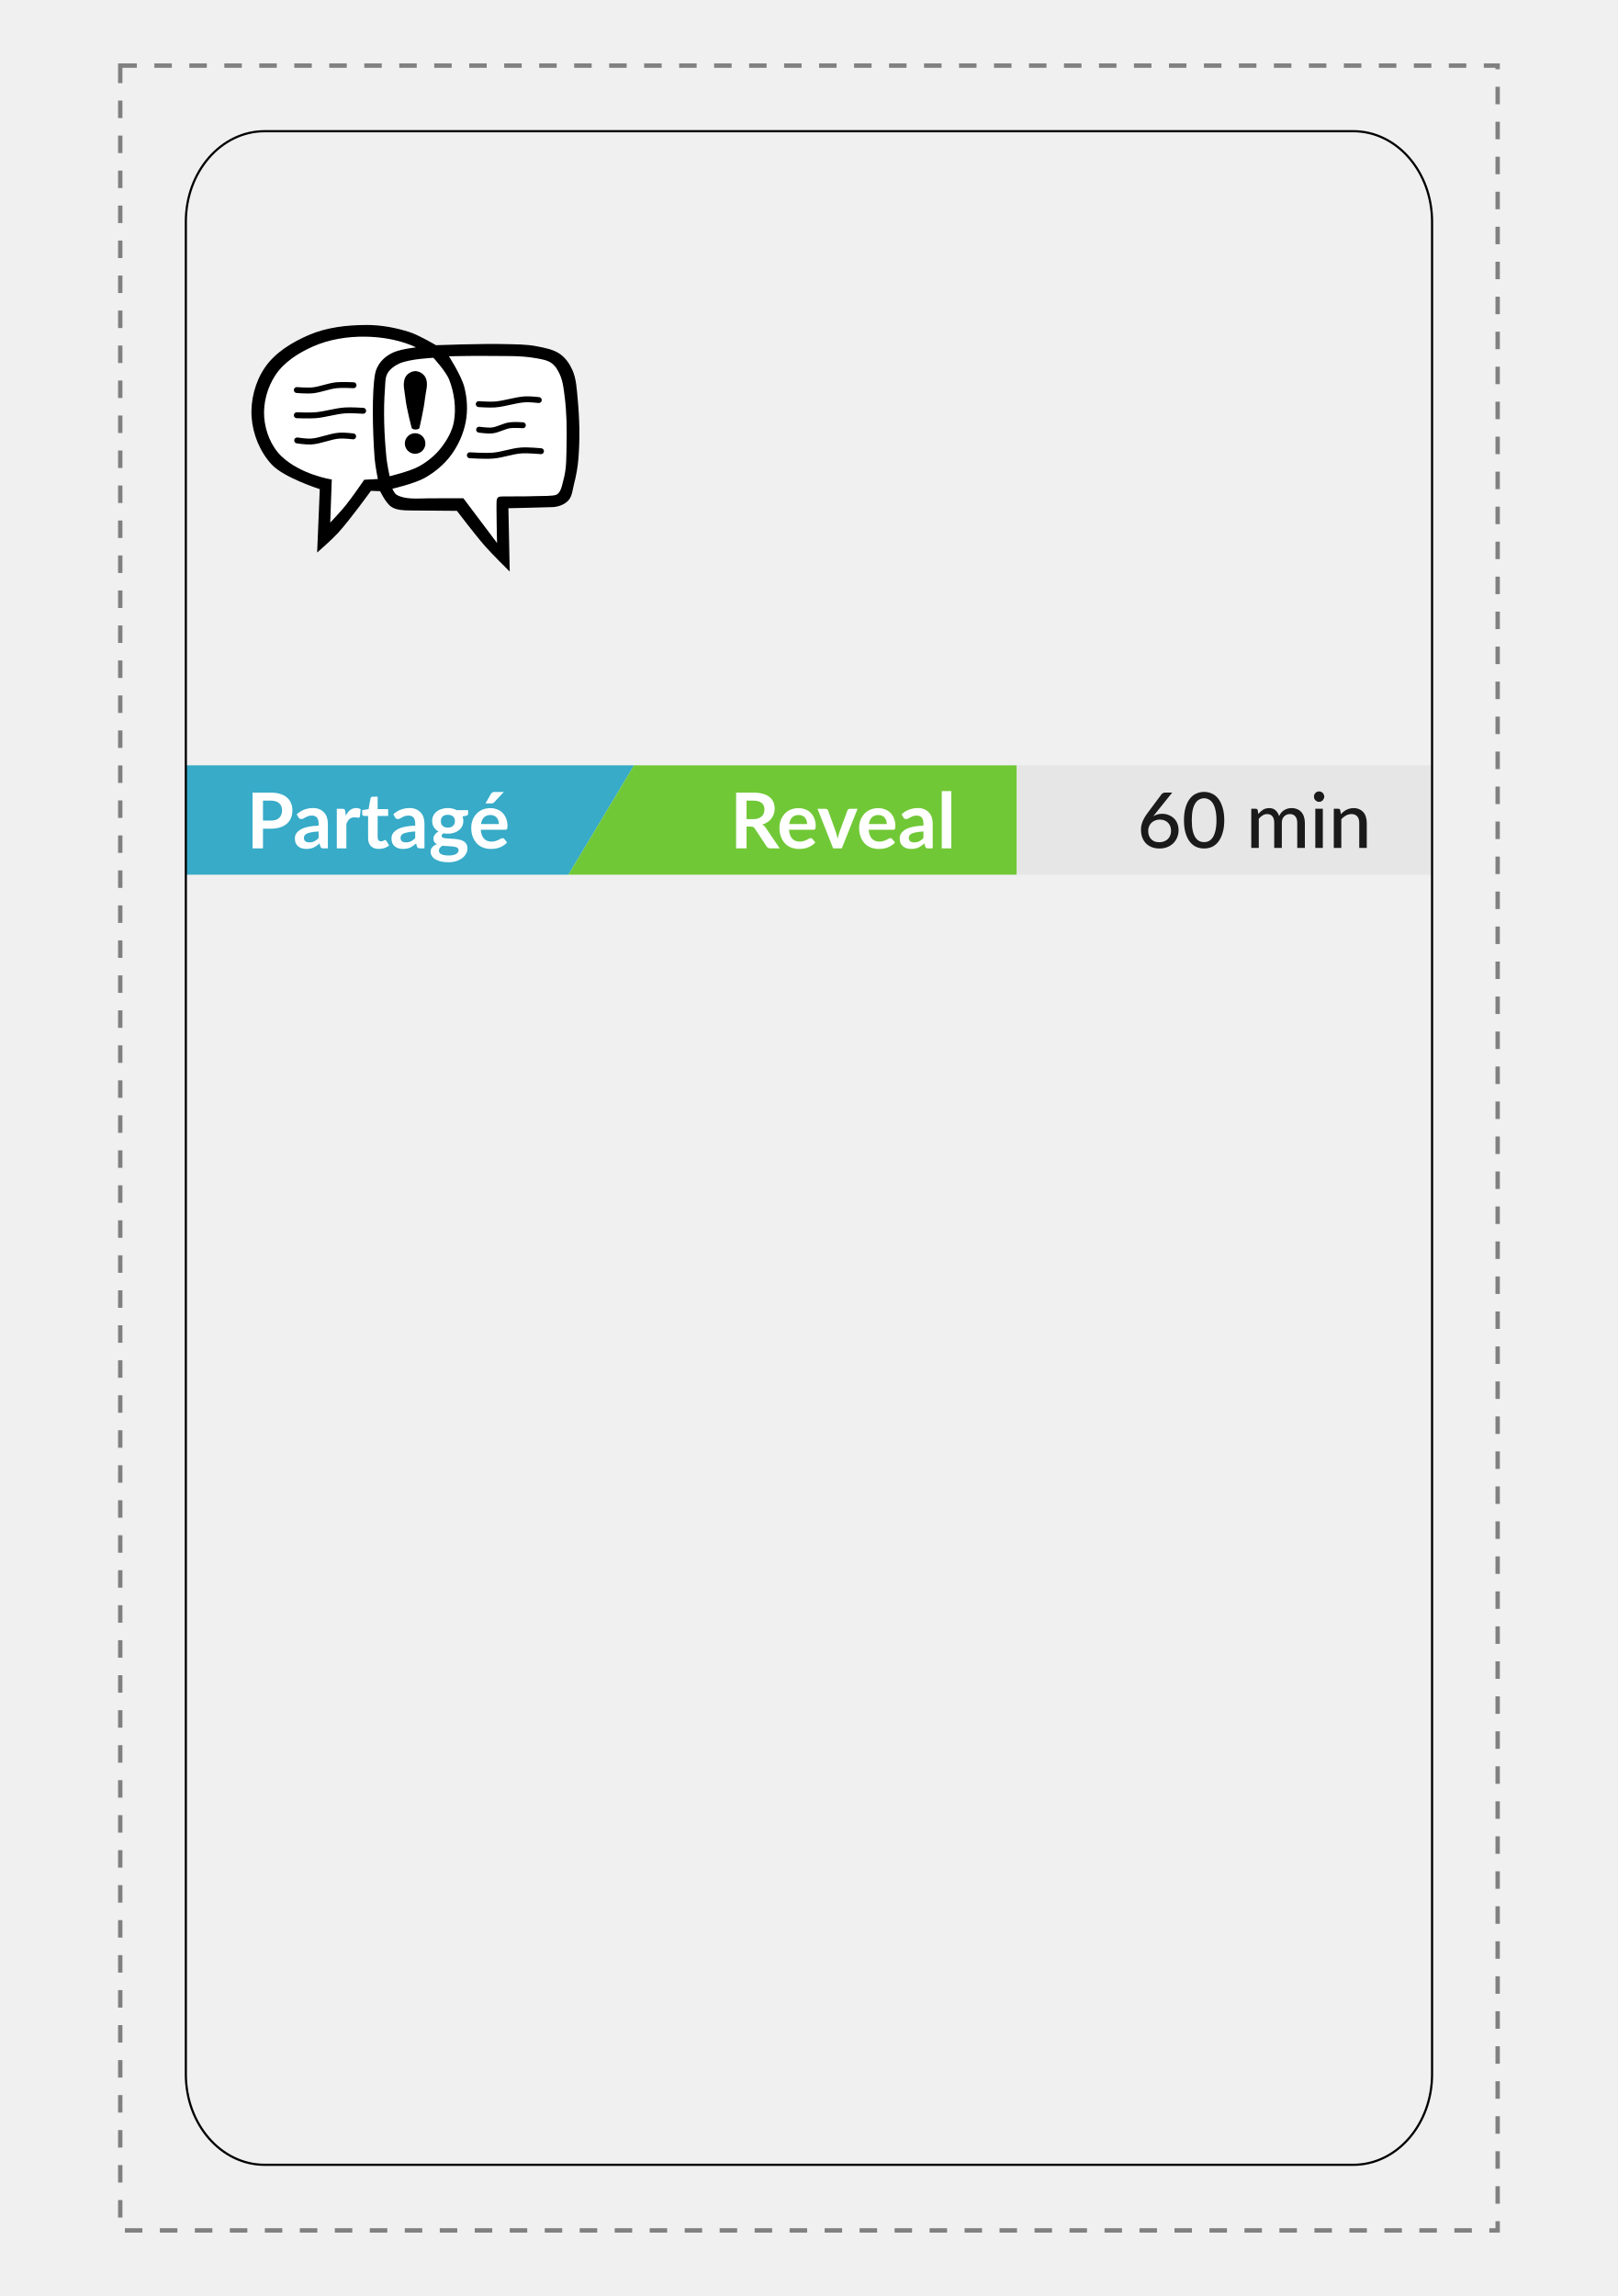
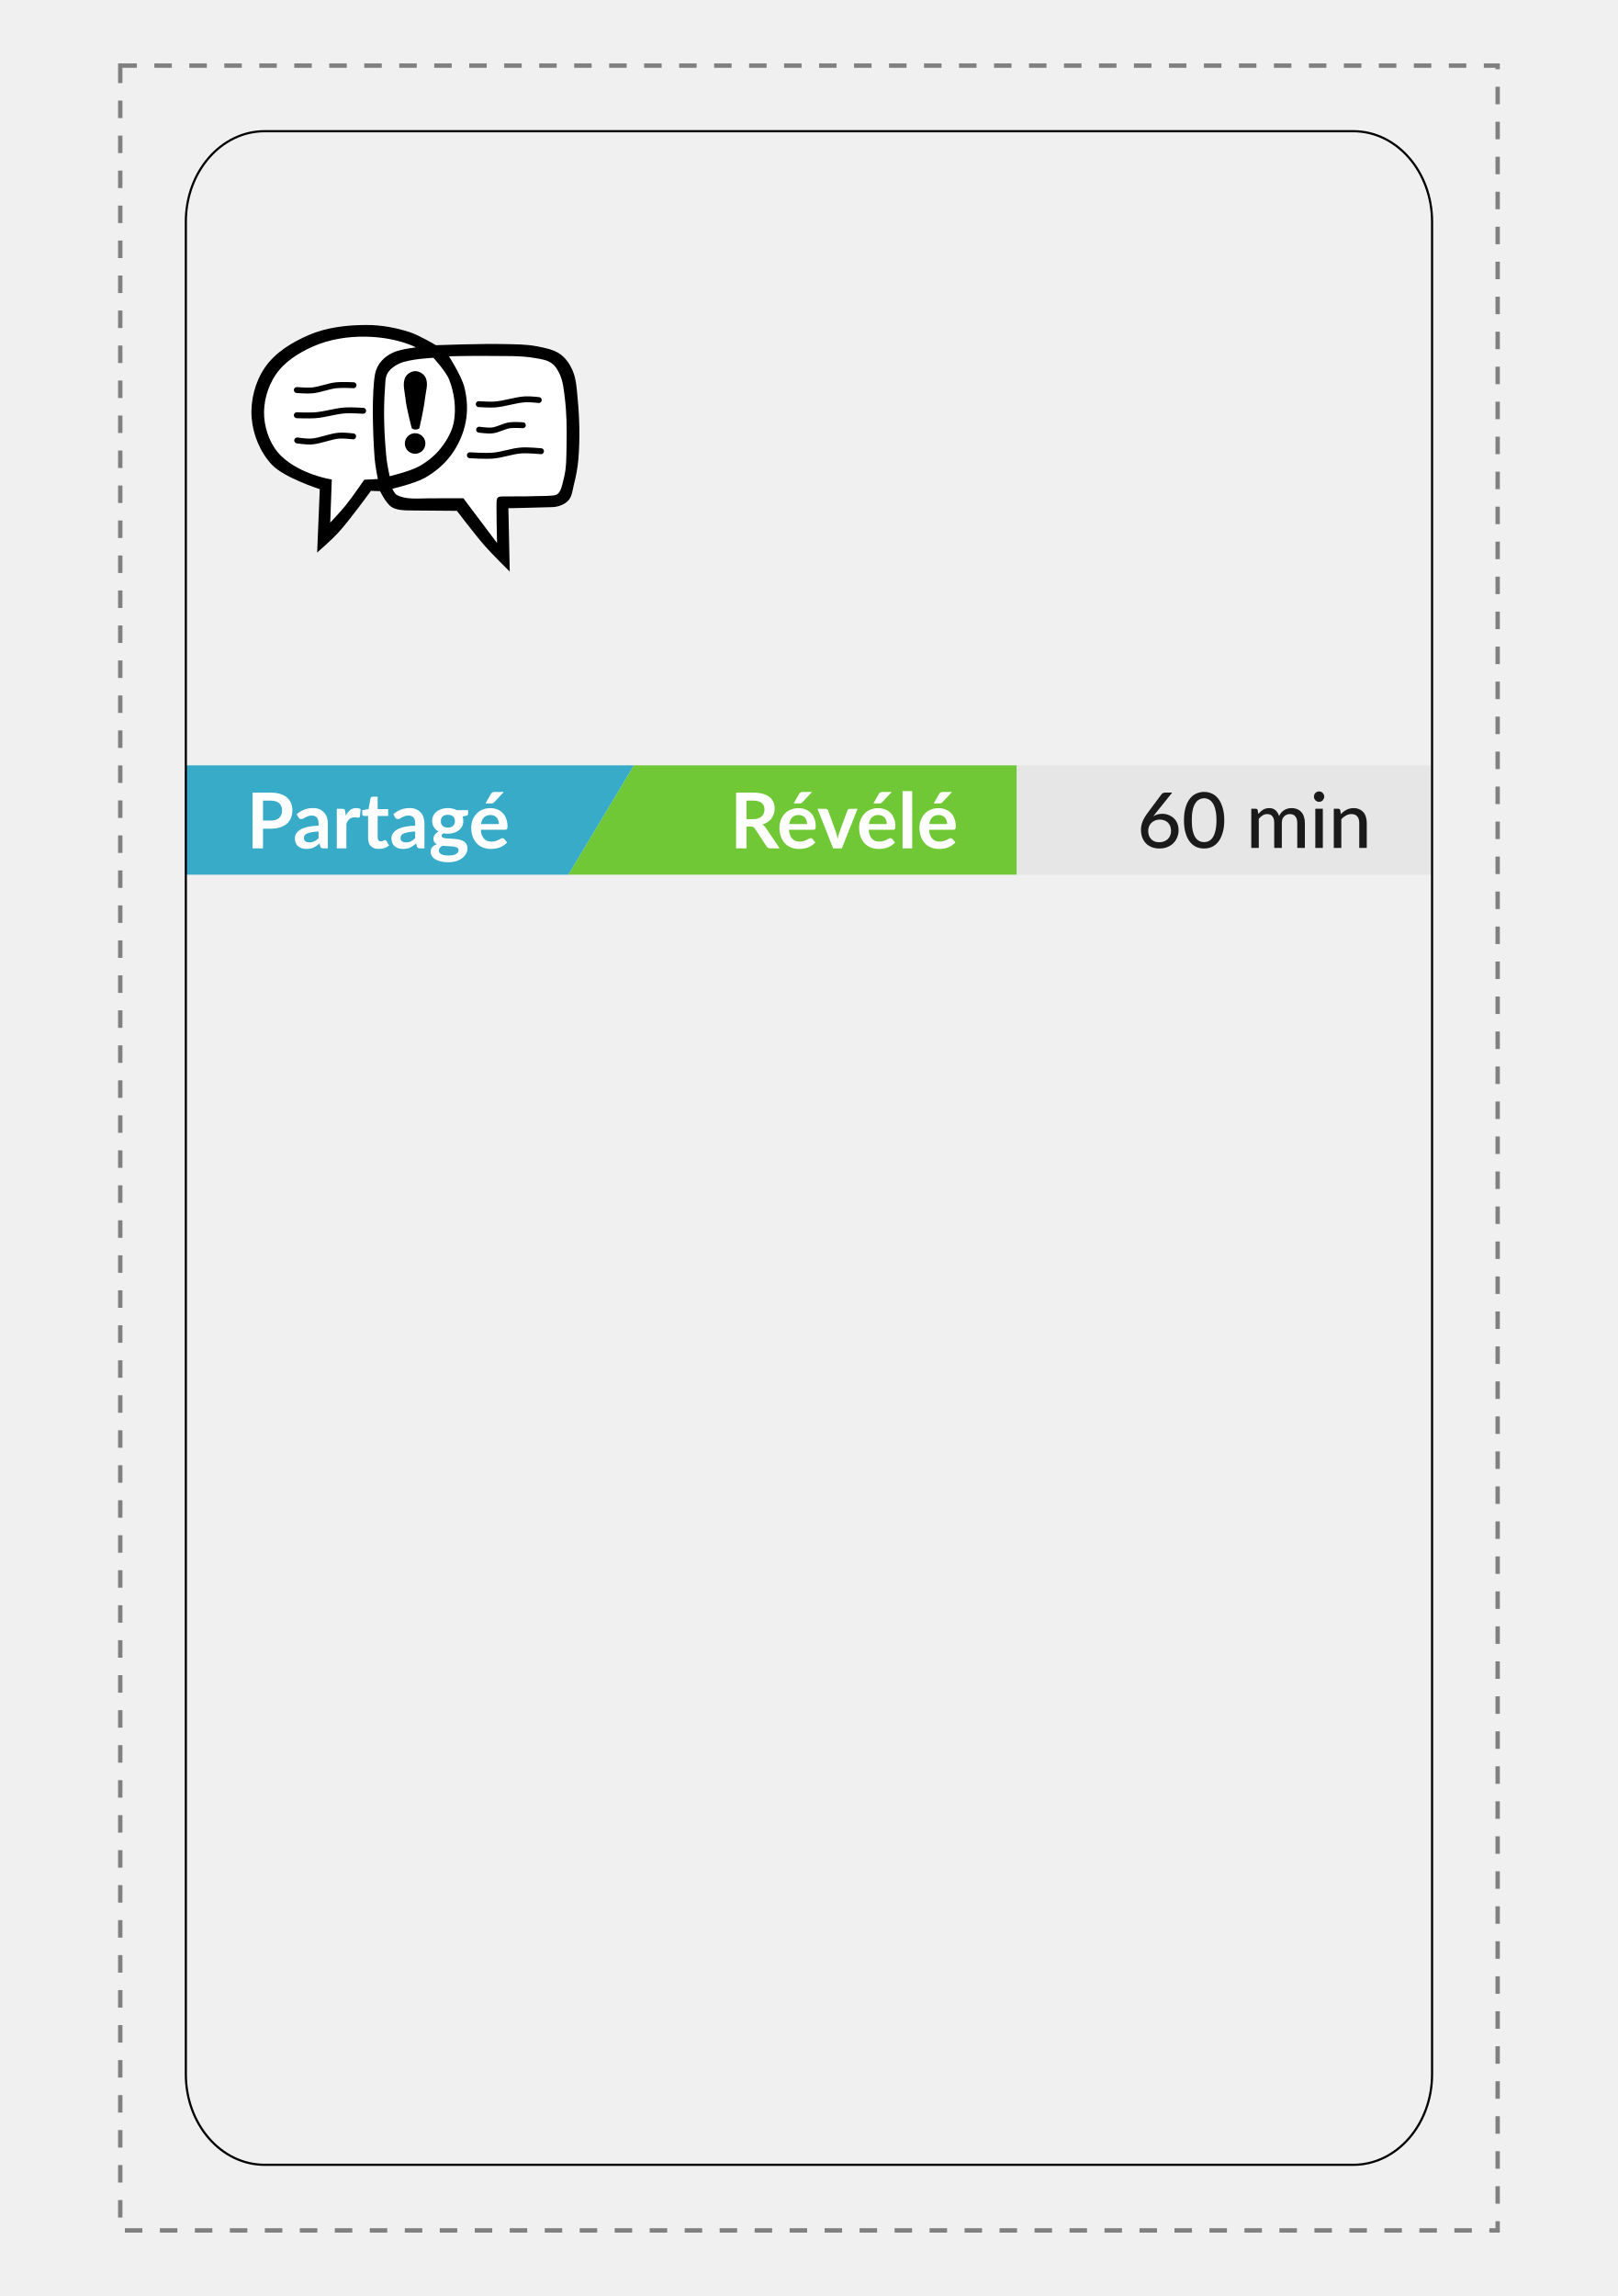
<svg xmlns="http://www.w3.org/2000/svg" xmlns:xlink="http://www.w3.org/1999/xlink" width="74mm" height="105mm" viewBox="0 0 262.205 372.047" id="svg2" version="1.1" enable-background="new">
  <defs id="defs4" />
  <g id="layer1" transform="translate(0,-680.315)" style="display:inline">
    <path style="fill:none;fill-rule:evenodd;stroke:#808080;stroke-width:0.709;stroke-linecap:butt;stroke-linejoin:miter;stroke-miterlimit:4;stroke-dasharray:2.835, 2.835;stroke-dashoffset:0;stroke-opacity:1" d="m 19.488,690.945 0,350.787 223.228,0 0,-350.787 z" id="path3350" transform="translate(4.3385302e-7,8.6660179e-6)" />
  </g>
  <g id="layer6" style="display:inline">
    <path style="fill:none;fill-rule:evenodd;stroke:none;stroke-width:1px;stroke-linecap:butt;stroke-linejoin:miter;stroke-opacity:1" d="m 40.748,31.89 0,81.496 53.15,0 0,-81.496 -53.15,0" id="path4275" />
    <g transform="matrix(0.8986734,0,0,0.8986733,-12.18227,3.154452)" id="layer11">
      <g id="g4701">
        <path style="fill:#000000;fill-opacity:1;stroke:#000000;stroke-width:0.265px;stroke-linecap:butt;stroke-linejoin:miter;stroke-opacity:1" d="m 70.893,95.817 0.468,-11.225 c 0,0 -6.466,-2.041 -8.686,-4.41 -2.088,-2.228 -3.383,-5.374 -3.608,-8.419 -0.226,-3.055 0.62,-6.351 2.339,-8.887 1.85,-2.729 4.92,-4.584 7.951,-5.88 3.197,-1.367 6.801,-1.765 10.278,-1.776 2.63,-0.009 5.28,0.482 7.782,1.293 1.674,0.543 4.724,2.354 4.724,2.354 0,0 8.331,-0.312 12.495,-0.2 1.919,0.051 3.864,0.023 5.746,0.401 1.429,0.287 2.959,0.552 4.143,1.403 0.955,0.686 1.663,1.73 2.138,2.806 0.704,1.595 0.768,3.41 0.935,5.145 0.344,3.57 0.42,7.183 0.134,10.758 -0.124,1.555 -0.41,3.101 -0.802,4.61 -0.255,0.982 -0.303,2.139 -1.002,2.873 -0.696,0.731 -1.798,1.104 -2.806,1.136 -2.66,0.084 -8.018,0.2 -8.018,0.2 l 0.234,11.225 c 0,0 -2.89,-2.846 -4.227,-4.367 -1.798,-2.046 -5.094,-6.39 -5.094,-6.39 0,0 -5.46,-0.036 -8.721,-0.071 -0.924,-0.01 -2.194,-0.047 -3.071,-0.614 C 83.242,87.148 82.185,84.926 82.185,84.926 L 80.381,84.859 c 0,0 -3.778,5.236 -5.947,7.617 -1.093,1.2 -3.541,3.341 -3.541,3.341 z" id="path4655" />
        <path style="fill:#ffffff;fill-opacity:1;stroke:#000000;stroke-width:0.265px;stroke-linecap:butt;stroke-linejoin:miter;stroke-opacity:1" d="m 72.965,91.073 0.287,-8.01 c 0,0 -5.554,-0.875 -9.04,-4.218 -1.864,-1.787 -2.939,-4.508 -3.14,-7.083 -0.209,-2.666 0.583,-5.529 2.071,-7.751 1.574,-2.35 4.164,-3.996 6.749,-5.145 2.982,-1.326 6.359,-1.861 9.622,-1.804 6.033,0.106 9.5,2.138 9.5,2.138 0,0 -3.046,0.323 -4.422,0.935 -0.83,0.369 -1.622,0.906 -2.205,1.604 -0.523,0.626 -0.917,1.401 -1.064,2.204 -0.578,3.153 -0.457,10.172 -0.072,15.236 0.098,1.282 0.601,3.809 0.601,3.809 L 79.312,83.122 c 0,0 -2.148,3.135 -3.341,4.61 -0.942,1.165 -3.007,3.341 -3.007,3.341 z" id="path4657" />
        <path style="fill:#ffffff;fill-opacity:1;stroke:#000000;stroke-width:0.265px;stroke-linecap:butt;stroke-linejoin:miter;stroke-opacity:1" d="m 83.722,82.521 c 0,0 3.847,-0.911 5.546,-1.871 1.5,-0.847 2.886,-1.98 3.942,-3.341 1.093,-1.408 2.037,-3.054 2.339,-4.811 0.43,-2.502 0.06,-5.2 -0.854,-7.569 -0.599,-1.554 -2.919,-4.057 -2.919,-4.057 0,0 -4.379,0.171 -6.317,1.069 -0.846,0.392 -1.674,0.996 -2.138,1.804 -0.451,0.784 -0.399,1.771 -0.468,2.673 -0.322,4.22 -0.146,8.483 0.267,12.695 0.113,1.148 0.601,3.408 0.601,3.408 z" id="path4659" />
        <path style="fill:#ffffff;fill-opacity:1;stroke:#000000;stroke-width:0.265px;stroke-linecap:butt;stroke-linejoin:miter;stroke-opacity:1" d="m 84.123,84.525 c 0,0 0.429,1.031 0.88,1.292 1.566,0.907 3.78,0.683 5.731,0.661 2.245,-0.025 6.318,-0.016 6.318,-0.016 l 6.277,8.342 c 0,0 -0.17,-7.56 -0.072,-8.118 0.077,-0.439 0.292,-0.538 0.833,-0.546 3.043,-0.047 3.864,0.018 5.794,-0.055 1.351,-0.051 3.385,0.032 4.047,-0.267 0.939,-0.424 1.113,-1.863 1.396,-2.897 0.559,-2.048 0.487,-4.225 0.535,-6.348 0.063,-2.83 0.018,-5.677 -0.334,-8.486 -0.173,-1.378 -0.307,-2.806 -0.869,-4.076 -0.355,-0.803 -0.826,-1.623 -1.537,-2.138 -0.832,-0.604 -1.928,-0.754 -2.94,-0.935 -2.875,-0.514 -5.833,-0.348 -8.753,-0.401 -2.383,-0.043 -7.149,0.067 -7.149,0.067 0,0 2.337,3.627 2.873,5.679 0.524,2.006 0.649,4.176 0.267,6.214 -0.398,2.127 -1.325,4.202 -2.606,5.947 -1.224,1.667 -2.882,3.05 -4.677,4.076 -1.834,1.049 -6.014,2.005 -6.014,2.005 z" id="path4661" />
        <path style="fill:none;stroke:#000000;stroke-width:1.065;stroke-linecap:round;stroke-linejoin:miter;stroke-miterlimit:4;stroke-dasharray:none;stroke-opacity:1" d="m 98.288,78.579 c 0,0 2.766,0.18 4.143,0.067 1.737,-0.143 3.406,-0.812 5.145,-0.935 1.178,-0.084 3.541,0.134 3.541,0.134" id="path4663" />
        <path style="fill:none;stroke:#000000;stroke-width:1.065;stroke-linecap:round;stroke-linejoin:miter;stroke-miterlimit:4;stroke-dasharray:none;stroke-opacity:1" d="m 99.959,73.968 c 0,0 1.563,0.222 2.339,0.134 1.106,-0.126 2.105,-0.778 3.207,-0.935 0.772,-0.11 2.339,0 2.339,0" id="path4665" />
        <path style="fill:none;stroke:#000000;stroke-width:1.065;stroke-linecap:round;stroke-linejoin:miter;stroke-miterlimit:4;stroke-dasharray:none;stroke-opacity:1" d="m 99.892,69.358 c 0,0 1.918,0.136 2.873,0.067 1.87,-0.135 3.674,-0.831 5.546,-0.935 0.802,-0.045 2.405,0.134 2.405,0.134" id="path4667" />
        <path style="fill:none;stroke:#000000;stroke-width:1.065;stroke-linecap:round;stroke-linejoin:miter;stroke-miterlimit:4;stroke-dasharray:none;stroke-opacity:1" d="m 67.085,66.819 c 0,0 1.83,0.151 2.74,0.067 1.496,-0.139 2.915,-0.779 4.41,-0.935 1.019,-0.107 3.074,0 3.074,0" id="path4669" />
        <path style="fill:none;stroke:#000000;stroke-width:1.065;stroke-linecap:round;stroke-linejoin:miter;stroke-miterlimit:4;stroke-dasharray:none;stroke-opacity:1" d="m 67.085,71.362 c 0,0 2.231,0.09 3.341,0 1.799,-0.145 3.545,-0.742 5.345,-0.869 1.089,-0.077 3.274,0.067 3.274,0.067" id="path4671" />
        <path style="fill:none;stroke:#000000;stroke-width:1.065;stroke-linecap:round;stroke-linejoin:miter;stroke-miterlimit:4;stroke-dasharray:none;stroke-opacity:1" d="m 67.151,75.906 c 0,0 1.647,0.252 2.472,0.2 1.748,-0.109 3.398,-0.937 5.145,-1.069 0.823,-0.062 2.472,0.134 2.472,0.134" id="path4673" />
        <path style="fill:#000000;fill-opacity:1;stroke:#000000;stroke-width:0.265px;stroke-linecap:butt;stroke-linejoin:miter;stroke-opacity:1" d="m 88.466,63.545 c 0.649,0.007 1.356,0.434 1.67,1.002 0.605,1.091 0.06,2.501 -0.067,3.742 -0.184,1.803 -1.002,5.345 -1.002,5.345 -0.291,0.242 -0.842,0.238 -1.136,0 0,0 -0.954,-3.555 -1.136,-5.379 -0.125,-1.252 -0.603,-2.69 0.033,-3.775 0.318,-0.542 1.009,-0.942 1.637,-0.935 z" id="path4675" />
        <circle style="opacity:1;fill:#000000;fill-opacity:1;stroke:none;stroke-width:0.5;stroke-miterlimit:4;stroke-dasharray:none;stroke-opacity:1" id="path4679" cx="88.416" cy="76.457" r="1.854" />
      </g>
    </g>
  </g>
  <g id="layer9" style="display:inline">
    <path style="fill:none;fill-rule:evenodd;stroke:none;stroke-width:1px;stroke-linecap:butt;stroke-linejoin:miter;stroke-opacity:1" d="m 109.843,113.386 111.614,0 0,-81.496 -111.614,0 z" id="path4349" />
    <flowRoot xml:space="preserve" style="font-style:normal;font-weight:normal;line-height:0.01%;font-family:sans-serif;text-align:end;letter-spacing:0px;word-spacing:0px;text-anchor:end;fill:#000000;fill-opacity:1;stroke:none;stroke-width:1px;stroke-linecap:butt;stroke-linejoin:miter;stroke-opacity:1" id="flowRoot4357" transform="translate(0,11.80228)">
      <flowRegion id="flowRegion4359">
        <use x="0" y="0" xlink:href="#path4349" id="use4361" width="100%" height="100%" />
      </flowRegion>
      <flowPara id="flowPara4363" style="font-style:normal;font-variant:normal;font-weight:bold;font-stretch:normal;font-size:13.75px;line-height:1.25;font-family:Roboto;-inkscape-font-specification:'Roboto Bold';text-align:end;text-anchor:end">Appreciative Interviews</flowPara>
      <flowPara id="flowPara4365" style="font-style:normal;font-variant:normal;font-weight:normal;font-stretch:normal;font-size:8.75px;line-height:125%;font-family:Lato;-inkscape-font-specification:Lato;text-align:end;letter-spacing:0px;text-anchor:end;fill:#1a1a1a">Découvrir et exploiter les causes profondes de la réussite</flowPara>
    </flowRoot>
  </g>
  <g id="layer8" style="display:inline">
-     <path style="fill:#37abc8;fill-rule:evenodd;stroke:#000000;stroke-width:0;stroke-linecap:butt;stroke-linejoin:miter;stroke-miterlimit:4;stroke-dasharray:none;stroke-opacity:1" d="m 30.118,124.012 0,17.72 62.008,0 10.63,-17.72 z" id="path4215" />
+     <path style="fill:#37abc8;fill-rule:evenodd;stroke:#000000;stroke-width:0;stroke-linecap:butt;stroke-linejoin:miter;stroke-miterlimit:4;stroke-dasharray:none;stroke-opacity:1" d="m 30.118,124.012 v 17.72 h 62.008 l 10.63,-17.72 z" id="path4215" />
    <text xml:space="preserve" style="font-style:normal;font-weight:normal;line-height:0%;font-family:sans-serif;letter-spacing:0px;word-spacing:0px;display:inline;fill:#000000;fill-opacity:1;stroke:none;stroke-width:1px;stroke-linecap:butt;stroke-linejoin:miter;stroke-opacity:1" x="39.935" y="137.468" id="text4180">
      <tspan id="tspan4182" x="39.935" y="137.468" style="font-style:normal;font-variant:normal;font-weight:bold;font-stretch:normal;font-size:12.5px;line-height:1.25;font-family:Lato;-inkscape-font-specification:'Lato Bold';fill:#ffffff">Partagé</tspan>
    </text>
    <rect y="124.016" x="164.764" height="17.717" width="67.323" id="rect4191" style="display:inline;fill:#e6e6e6;fill-opacity:1;stroke:none;stroke-width:1;stroke-miterlimit:4;stroke-dasharray:none;stroke-dashoffset:0;stroke-opacity:1" />
    <text xml:space="preserve" style="font-style:normal;font-weight:normal;line-height:0%;font-family:sans-serif;letter-spacing:0px;word-spacing:0px;fill:#1a1a1a;fill-opacity:1;stroke:none;stroke-width:1px;stroke-linecap:butt;stroke-linejoin:miter;stroke-opacity:1" x="184.268" y="137.396" id="text4193">
      <tspan id="tspan4195" x="184.268" y="137.396" style="font-style:normal;font-variant:normal;font-weight:500;font-stretch:normal;font-size:12.5px;line-height:1.25;font-family:Lato;-inkscape-font-specification:'Lato Medium';fill:#1a1a1a">60 min</tspan>
    </text>
-     <path id="path4217" d="m 164.756,141.732 0,-17.72 -62.008,0 -10.63,17.72 z" style="fill:#71c837;fill-opacity:1;fill-rule:evenodd;stroke:#000000;stroke-width:0;stroke-linecap:butt;stroke-linejoin:miter;stroke-miterlimit:4;stroke-dasharray:none;stroke-opacity:1" />
+     <path id="path4217" d="m 164.756,141.732 v -17.72 h -62.008 l -10.63,17.72 z" style="fill:#71c837;fill-opacity:1;fill-rule:evenodd;stroke:#000000;stroke-width:0;stroke-linecap:butt;stroke-linejoin:miter;stroke-miterlimit:4;stroke-dasharray:none;stroke-opacity:1" />
    <text id="text4197" y="137.468" x="118.298" style="font-style:normal;font-weight:normal;line-height:0%;font-family:sans-serif;letter-spacing:0px;word-spacing:0px;display:inline;fill:#000000;fill-opacity:1;stroke:none;stroke-width:1px;stroke-linecap:butt;stroke-linejoin:miter;stroke-opacity:1" xml:space="preserve">
-       <tspan style="font-style:normal;font-variant:normal;font-weight:bold;font-stretch:normal;font-size:12.5px;line-height:1.25;font-family:Lato;-inkscape-font-specification:'Lato Bold';fill:#ffffff" y="137.468" x="118.298" id="tspan4199">Reveal</tspan>
+       <tspan style="font-style:normal;font-variant:normal;font-weight:bold;font-stretch:normal;font-size:12.5px;line-height:1.25;font-family:Lato;-inkscape-font-specification:'Lato Bold';fill:#ffffff" y="137.468" x="118.298" id="tspan4199">Révélé</tspan>
    </text>
  </g>
  <g id="layer5" style="display:inline">
    <rect style="fill:none;fill-opacity:1;stroke:#000000;stroke-width:0.354;stroke-miterlimit:4;stroke-dasharray:none;stroke-dashoffset:0;stroke-opacity:1" id="rect4187" width="201.969" height="329.528" x="30.118" y="21.26" ry="14.674" rx="12.764" />
  </g>
  <g id="layer4" style="display:inline">
    <path style="fill:none;fill-rule:evenodd;stroke:none;stroke-width:1.066px;stroke-linecap:butt;stroke-linejoin:miter;stroke-opacity:1" d="M 36.061,145.331 V 346.251 H 228.019 V 145.331 Z" id="path4305" />
    <flowRoot xml:space="preserve" style="font-style:normal;font-weight:normal;line-height:0.85;font-family:sans-serif;letter-spacing:0px;word-spacing:0px;fill:#000000;fill-opacity:1;stroke:none;stroke-width:1px;stroke-linecap:butt;stroke-linejoin:miter;stroke-opacity:1" id="flowRoot4319" transform="matrix(1,0,0,1.006858,-0.1725149,-4.575928)">
      <flowRegion id="flowRegion4321" style="line-height:0.85">
        <use x="0" y="0" xlink:href="#path4305" id="use4323" width="100%" height="100%" transform="matrix(1,0,0,0.9931889,0.1725149,4.544761)" />
      </flowRegion>
      <flowPara id="flowPara4325" style="font-style:normal;font-variant:normal;font-weight:bold;font-stretch:normal;font-size:8.72px;line-height:0.85;font-family:Roboto;-inkscape-font-specification:'Roboto Bold';fill:#999999;fill-opacity:1">Invitation</flowPara>
      <flowPara style="font-style:normal;font-variant:normal;font-weight:500;font-stretch:normal;font-size:8.72px;line-height:0.85;font-family:Lato;-inkscape-font-specification:'Lato Medium';fill:#1a1a1a;fill-opacity:1" id="flowPara4398">Demander</flowPara>
      <flowPara style="font-style:normal;font-variant:normal;font-weight:500;font-stretch:normal;font-size:8.72px;line-height:0.85;font-family:Lato;-inkscape-font-specification:'Lato Medium';fill:#1a1a1a;fill-opacity:1" id="flowPara4286">"Racontez une fois où vous avez travaillé sur un défi avec d'autres et où vous êtes fier de ce que vous avez accompli. Quelle est l'histoire et qu'est-ce qui a rendu ce succès possible ? Associez-vous de préférence à une personne que vous ne connaissez pas bien".</flowPara>
      <flowPara style="font-style:normal;font-variant:normal;font-weight:500;font-stretch:normal;font-size:8.72px;line-height:0.85;font-family:Lato;-inkscape-font-specification:'Lato Medium';fill:#1a1a1a;fill-opacity:1" id="flowPara4200"> </flowPara>
      <flowPara style="font-style:normal;font-variant:normal;font-weight:bold;font-stretch:normal;font-size:8.72px;line-height:0.85;font-family:Roboto;-inkscape-font-specification:'Roboto Bold';fill:#999999;fill-opacity:1" id="flowPara4212">Personnes</flowPara>
      <flowPara style="font-style:normal;font-variant:normal;font-weight:500;font-stretch:normal;font-size:8.72px;line-height:0.85;font-family:Lato;-inkscape-font-specification:'Lato Medium';fill:#1a1a1a;fill-opacity:1" id="flowPara4413">- Commencez par des paires, puis des groupes de 4</flowPara>
      <flowPara style="font-style:normal;font-variant:normal;font-weight:500;font-stretch:normal;font-size:8.72px;line-height:0.85;font-family:Lato;-inkscape-font-specification:'Lato Medium';fill:#1a1a1a;fill-opacity:1" id="flowPara4221">- Encourager la diversité des groupes</flowPara>
      <flowPara style="font-style:normal;font-variant:normal;font-weight:500;font-stretch:normal;font-size:8.72px;line-height:0.85;font-family:Lato;-inkscape-font-specification:'Lato Medium';fill:#1a1a1a;fill-opacity:1" id="flowPara4214" />
      <flowPara style="font-style:normal;font-variant:normal;font-weight:bold;font-stretch:normal;font-size:8.72px;line-height:0.85;font-family:Roboto;-inkscape-font-specification:'Roboto Bold';fill:#999999;fill-opacity:1" id="flowPara4202">Espace et matériel</flowPara>
      <flowPara style="font-style:normal;font-variant:normal;font-weight:500;font-stretch:normal;font-size:8.72px;line-height:0.85;font-family:Lato;-inkscape-font-specification:'Lato Medium';fill:#1a1a1a;fill-opacity:1" id="flowPara4210">- Des chaises pour que les personnes puissent s'asseoir deux par deux face à face</flowPara>
      <flowPara style="font-style:normal;font-variant:normal;font-weight:500;font-stretch:normal;font-size:8.72px;line-height:0.85;font-family:Lato;-inkscape-font-specification:'Lato Medium';fill:#1a1a1a;fill-opacity:1" id="flowPara4201">- Papier pour que les participants puissent prendre des notes </flowPara>
      <flowPara style="font-style:normal;font-variant:normal;font-weight:500;font-stretch:normal;font-size:8.72px;line-height:0.85;font-family:Lato;-inkscape-font-specification:'Lato Medium';fill:#1a1a1a;fill-opacity:1" id="flowPara4206" />
    </flowRoot>
  </g>
</svg>
